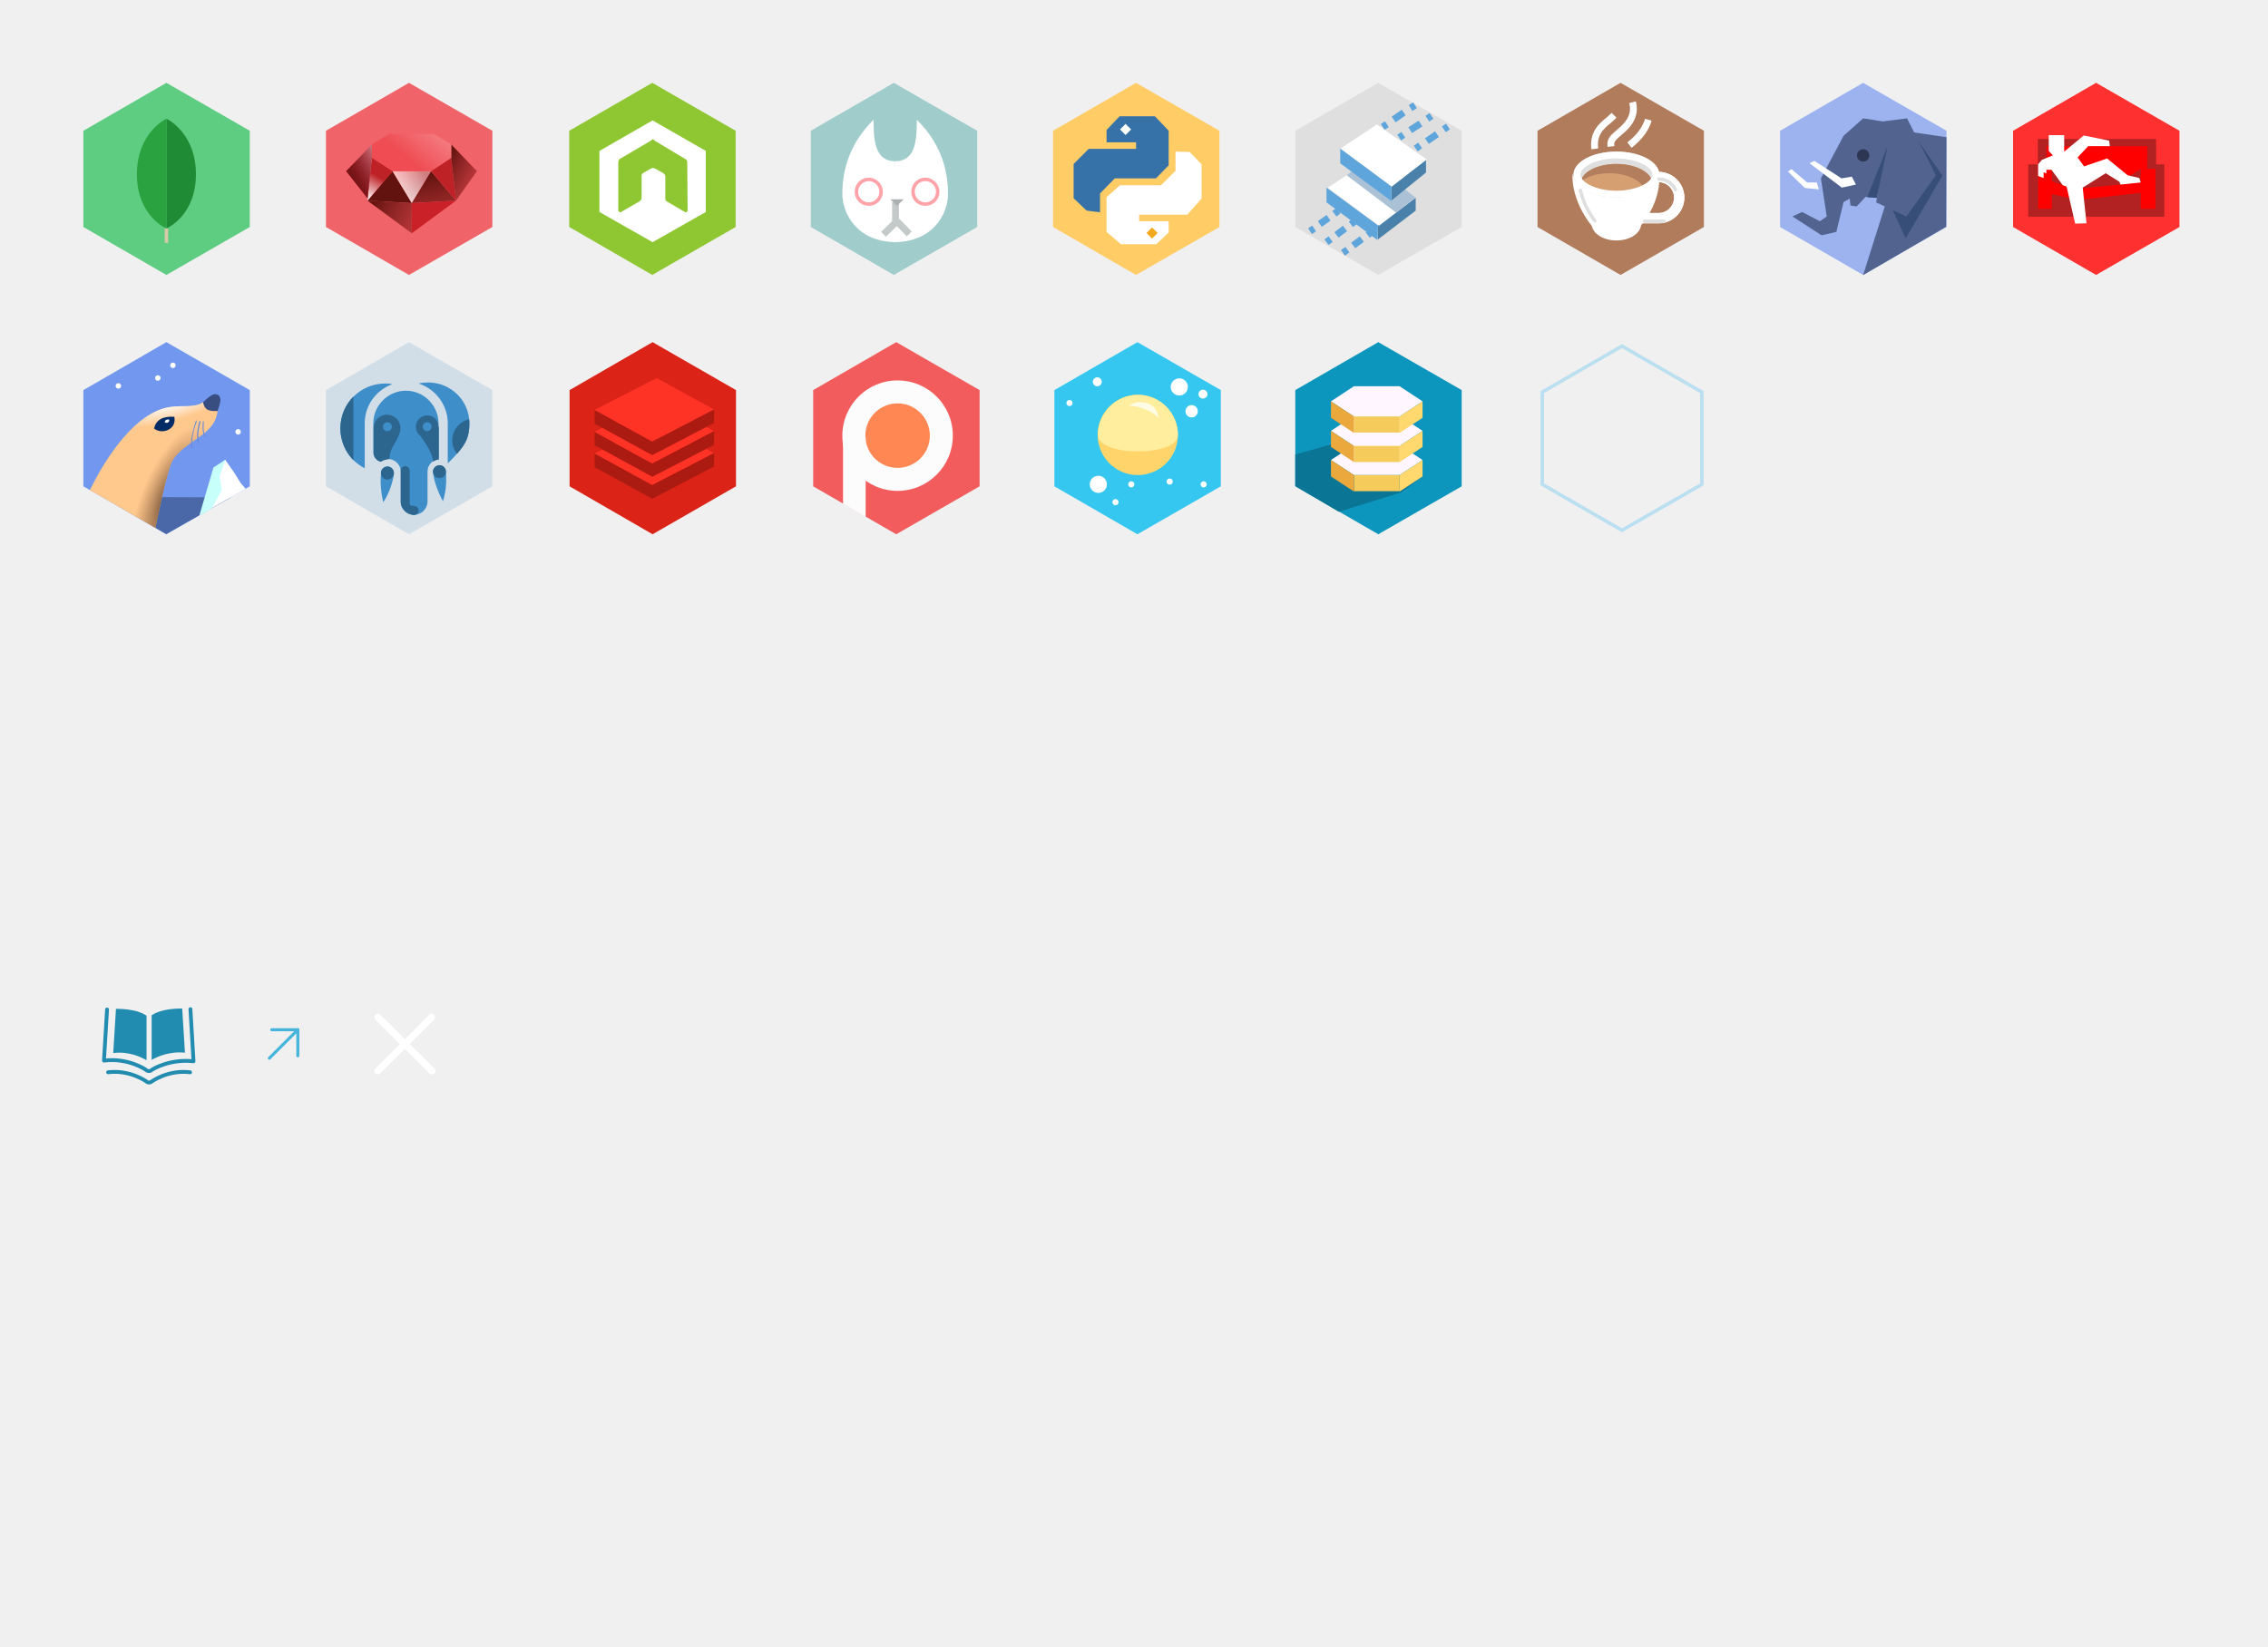
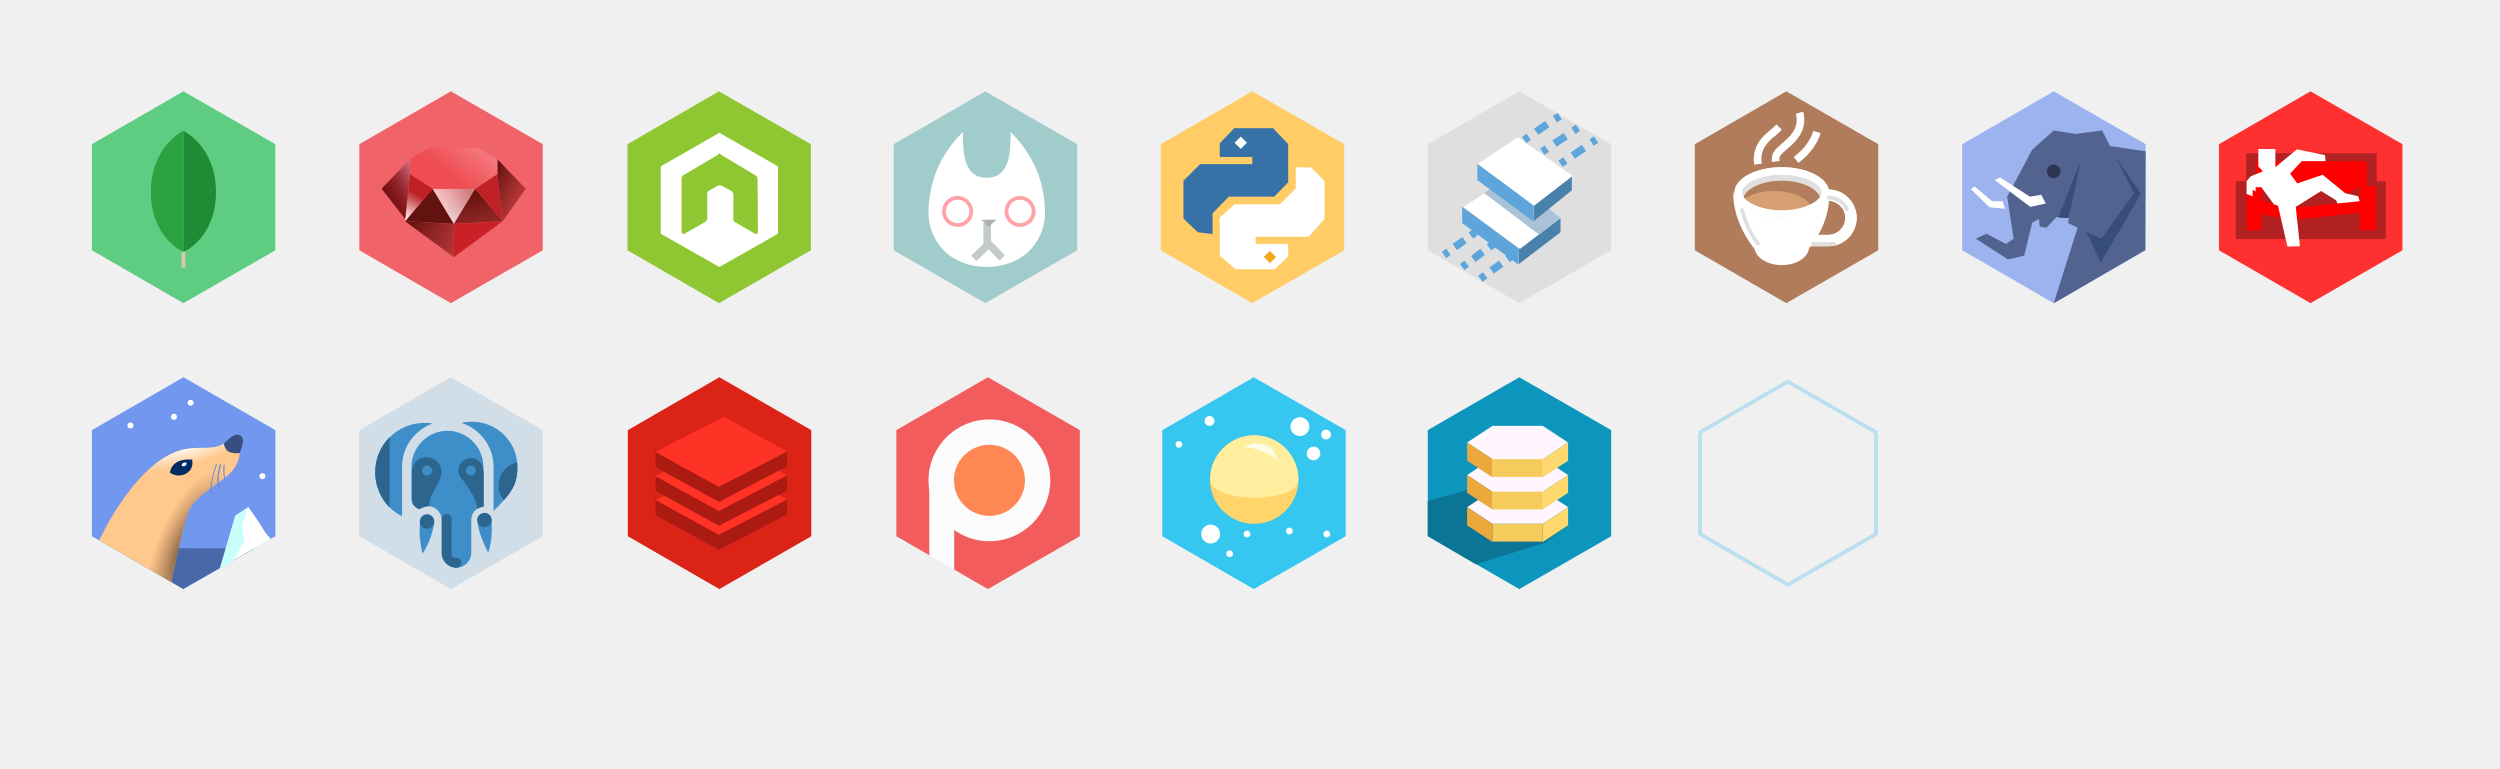
- <svg xmlns="http://www.w3.org/2000/svg" xmlns:xlink="http://www.w3.org/1999/xlink" version="1.1" id="svgs" x="0px" y="0px" viewBox="0 0 661 480" style="enable-background:new 0 0 661 480;" xml:space="preserve">
+ <svg xmlns="http://www.w3.org/2000/svg" xmlns:xlink="http://www.w3.org/1999/xlink" version="1.1" id="svgs" x="0px" y="0px" viewBox="0 0 661 203.1" style="enable-background:new 0 0 661 203.1;" xml:space="preserve">
  <style type="text/css">
	.st0{fill:#F06368;stroke:#F06368;stroke-width:2;stroke-miterlimit:10;}
	.st1{fill:#CA2128;}
	.st2{fill:url(#SVGID_1_);}
	.st3{fill:#BE2227;}
	.st4{fill:url(#SVGID_2_);}
	.st5{fill:#621310;}
	.st6{fill:url(#SVGID_3_);}
	.st7{fill:#D32034;}
	.st8{fill:url(#SVGID_4_);}
	.st9{fill:url(#SVGID_5_);}
	.st10{fill:url(#SVGID_6_);}
	.st11{fill:url(#SVGID_7_);}
	.st12{fill:#EF4C53;}
	.st13{opacity:0.61;fill:url(#SVGID_8_);enable-background:new    ;}
	.st14{fill:url(#SVGID_9_);}
	.st15{fill:url(#SVGID_10_);}
	.st16{fill:#8FC733;stroke:#8FC733;stroke-width:2;stroke-miterlimit:10;}
	.st17{fill:#FFFFFF;}
	.st18{fill:#8FC733;}
	.st19{fill:#A1CCCC;stroke:#A1CCCC;stroke-width:2;stroke-miterlimit:10;}
	.st20{fill:#FFA3A9;}
	.st21{fill:none;stroke:#C4C9C9;stroke-width:2;stroke-miterlimit:10;}
	.st22{fill:#ABB0B0;}
	.st23{fill:#FFCC66;stroke:#FFCC66;stroke-width:2;stroke-miterlimit:10;}
	.st24{fill:#3672A7;}
	.st25{fill:#F1AA1D;}
	.st26{fill:#DFDFDF;stroke:#DFDFDF;stroke-width:2;stroke-miterlimit:10;}
	.st27{fill:#4A81AB;}
	.st28{fill:#5EA5DB;}
	.st29{fill:#AAC1D6;}
	.st30{fill:none;stroke:#5EA5DB;stroke-width:2;stroke-miterlimit:10;}
	.st31{fill:none;stroke:#5EA5DB;stroke-width:2;stroke-miterlimit:10;stroke-dasharray:3.581,2.387;}
	.st32{fill:none;stroke:#5EA5DB;stroke-width:2;stroke-miterlimit:10;stroke-dasharray:3.119,2.079;}
	.st33{fill:none;stroke:#5EA5DB;stroke-width:2;stroke-miterlimit:10;stroke-dasharray:3.119,2.08;}
	.st34{fill:none;stroke:#5EA5DB;stroke-width:2;stroke-miterlimit:10;stroke-dasharray:3.12,2.08;}
	.st35{fill:#B07C5C;stroke:#B07C5C;stroke-width:2;stroke-miterlimit:10;}
	.st36{fill:#DFDFDF;}
	.st37{clip-path:url(#SVGID_12_);fill:#D69F72;}
	.st38{clip-path:url(#SVGID_14_);fill:#B37E5D;}
	.st39{fill:none;stroke:#FFFFFF;stroke-width:3;stroke-miterlimit:10;}
	.st40{fill:none;stroke:#DFDFDF;stroke-linecap:round;stroke-miterlimit:10;}
	.st41{fill:none;stroke:#FFFFFF;stroke-width:2;stroke-miterlimit:10;}
	.st42{fill:#9CB3F0;stroke:#9CB3F0;stroke-width:2;stroke-miterlimit:10;}
	.st43{fill:#52638F;}
	.st44{fill:#374E78;}
	.st45{fill:#2D3652;}
	.st46{fill:#FF3030;stroke:#FF3030;stroke-width:2;stroke-miterlimit:10;}
	.st47{fill:#B32222;}
	.st48{fill:#FF0000;}
	.st49{fill:#5ECC81;stroke:#5ECC81;stroke-width:2;stroke-miterlimit:10;}
	.st50{fill:#1F8B35;}
	.st51{fill:#2BA240;}
	.st52{fill:none;stroke:#D6CBA6;stroke-miterlimit:10;}
	.st53{fill:#7197EE;stroke:#7197EE;stroke-width:2;stroke-miterlimit:10;}
	.st54{fill:#4A67A8;}
	.st55{fill:#FFC88D;}
	.st56{fill:url(#path3352_1_);}
	.st57{fill:url(#path4028_1_);}
	.st58{fill:#002B64;}
	.st59{fill:#678AD9;}
	.st60{fill:#394E80;}
	.st61{fill:#C7FFFA;}
	.st62{fill:#D1DEE8;stroke:#D1DEE8;stroke-width:2;stroke-miterlimit:10;}
	.st63{fill:#3D8EC9;}
	.st64{fill:#2C668F;}
	.st65{fill:#DB2317;stroke:#DB2317;stroke-width:2;stroke-miterlimit:10;}
	.st66{fill:#AB1B12;}
	.st67{fill:#FF3226;}
	.st68{fill:#F25C5C;stroke:#F25C5C;stroke-width:2;stroke-miterlimit:10;}
	.st69{fill:#FCFCFC;}
	.st70{fill:#FF8754;}
	.st71{fill:#35C7F0;stroke:#35C7F0;stroke-width:2;stroke-miterlimit:10;}
	.st72{fill:#FFD56B;}
	.st73{fill:#FFEE9E;}
	.st74{fill:#FFFCE6;}
	.st75{fill:#0D96BD;stroke:#0D96BD;stroke-width:2;stroke-miterlimit:10;}
	.st76{fill:#0A7594;}
	.st77{fill:#FFF6FF;}
	.st78{fill:#FFD86E;}
	.st79{fill:#F5CC5B;}
	.st80{fill:#EBA83D;}
	.st81{fill:none;stroke:#B9DFF0;stroke-miterlimit:10;}
	.st82{fill:none;stroke:#218BB0;stroke-width:1.113;stroke-linecap:round;stroke-linejoin:round;}
	.st83{fill:#218BB0;}
	.st84{fill:none;stroke:#46B4DB;stroke-width:0.88;stroke-linecap:round;stroke-linejoin:round;}
+ 	.st85{fill:#46B4DB;}
+ 	.st86{fill:#005A7A;}
</style>
  <g id="hex-ruby">
    <polygon id="_x3E_bg" class="st0" points="142.5,65.6 119.2,79 96,65.6 96,38.7 119.2,25.3 142.5,38.7  " />
    <path class="st1" d="M120,58.5" />
-     <linearGradient id="SVGID_1_" gradientUnits="userSpaceOnUse" x1="133.748" y1="1225.705" x2="124.896" y2="1268.697" gradientTransform="matrix(1 0 0 -1 0 1320)">
+     <linearGradient id="SVGID_1_" gradientUnits="userSpaceOnUse" x1="133.748" y1="-1025.705" x2="124.896" y2="-1068.697" gradientTransform="matrix(1 0 0 1 0 1120)">
      <stop offset="0" style="stop-color:#EF4C53" />
      <stop offset="0.165" style="stop-color:#EB4A51" />
      <stop offset="0.336" style="stop-color:#DE454B" />
      <stop offset="0.51" style="stop-color:#CA3D41" />
      <stop offset="0.687" style="stop-color:#AC3133" />
      <stop offset="0.863" style="stop-color:#872221" />
      <stop offset="1" style="stop-color:#651410" />
    </linearGradient>
    <polygon class="st2" points="132.9,58.5 125.6,49.9 120,59.2  " />
    <polygon class="st3" points="125.6,49.9 131.5,46 132.9,58.5  " />
-     <linearGradient id="SVGID_2_" gradientUnits="userSpaceOnUse" x1="150.923" y1="1259.66" x2="129.114" y2="1271.355" gradientTransform="matrix(1 0 0 -1 0 1320)">
+     <linearGradient id="SVGID_2_" gradientUnits="userSpaceOnUse" x1="150.923" y1="-1059.66" x2="129.114" y2="-1071.355" gradientTransform="matrix(1 0 0 1 0 1120)">
      <stop offset="0" style="stop-color:#EF4C53" />
      <stop offset="0.165" style="stop-color:#EB4A51" />
      <stop offset="0.336" style="stop-color:#DE454B" />
      <stop offset="0.51" style="stop-color:#CA3D41" />
      <stop offset="0.687" style="stop-color:#AC3133" />
      <stop offset="0.863" style="stop-color:#872221" />
      <stop offset="1" style="stop-color:#651410" />
    </linearGradient>
    <polygon class="st4" points="132.9,58.5 139,49.9 131.5,42.1 131.5,46  " />
    <polygon class="st5" points="107.1,58.5 114.4,49.9 120,59.2  " />
    <polygon class="st3" points="114.4,49.9 108.4,46 107.1,58.5  " />
    <polygon class="st3" points="114.4,49.9 108.4,46 107.1,58.5  " />
-     <linearGradient id="SVGID_3_" gradientUnits="userSpaceOnUse" x1="105.871" y1="1262.661" x2="109.561" y2="1268.927" gradientTransform="matrix(1 0 0 -1 0 1320)">
+     <linearGradient id="SVGID_3_" gradientUnits="userSpaceOnUse" x1="105.871" y1="-1062.661" x2="109.561" y2="-1068.927" gradientTransform="matrix(1 0 0 1 0 1120)">
      <stop offset="0" style="stop-color:#FFFFFF" />
      <stop offset="1" style="stop-color:#FFFFFF;stop-opacity:0" />
    </linearGradient>
    <polygon class="st6" points="114.4,49.9 108.4,46 107.1,58.5  " />
    <polygon class="st7" points="107.1,57.8 100.9,49.9 108.4,42.1 108.4,46  " />
-     <linearGradient id="SVGID_4_" gradientUnits="userSpaceOnUse" x1="115.151" y1="1274.367" x2="104.336" y2="1268.058" gradientTransform="matrix(1 0 0 -1 0 1320)">
+     <linearGradient id="SVGID_4_" gradientUnits="userSpaceOnUse" x1="115.151" y1="-1074.367" x2="104.336" y2="-1068.058" gradientTransform="matrix(1 0 0 1 0 1120)">
      <stop offset="0" style="stop-color:#FFFFFF" />
      <stop offset="1" style="stop-color:#FFFFFF;stop-opacity:0" />
    </linearGradient>
    <polygon class="st8" points="107.1,57.8 100.9,49.9 108.4,42.1 108.4,46  " />
-     <linearGradient id="SVGID_5_" gradientUnits="userSpaceOnUse" x1="100.879" y1="1266.152" x2="118.305" y2="1276.038" gradientTransform="matrix(1 0 0 -1 0 1320)">
+     <linearGradient id="SVGID_5_" gradientUnits="userSpaceOnUse" x1="100.879" y1="-1066.152" x2="118.305" y2="-1076.038" gradientTransform="matrix(1 0 0 1 0 1120)">
      <stop offset="0" style="stop-color:#621310" />
      <stop offset="0.172" style="stop-color:#661312;stop-opacity:0.828" />
      <stop offset="0.351" style="stop-color:#731418;stop-opacity:0.649" />
      <stop offset="0.533" style="stop-color:#871621;stop-opacity:0.467" />
      <stop offset="0.717" style="stop-color:#A5182E;stop-opacity:0.283" />
      <stop offset="0.901" style="stop-color:#CA1A3F;stop-opacity:9.930000e-02" />
      <stop offset="1" style="stop-color:#E11C4A;stop-opacity:0" />
    </linearGradient>
    <polygon class="st9" points="107.1,57.8 100.9,49.9 108.4,42.1 108.4,46  " />
-     <linearGradient id="SVGID_6_" gradientUnits="userSpaceOnUse" x1="115.44" y1="1270.303" x2="121.862" y2="1266.069" gradientTransform="matrix(1 0 0 -1 0 1320)">
+     <linearGradient id="SVGID_6_" gradientUnits="userSpaceOnUse" x1="115.44" y1="-1070.303" x2="121.862" y2="-1066.069" gradientTransform="matrix(1 0 0 1 0 1120)">
      <stop offset="0" style="stop-color:#EE3A3F" />
      <stop offset="1" style="stop-color:#AC2125" />
    </linearGradient>
    <polygon class="st10" points="120,49.9 114.4,49.9 114.4,49.9 120,59.2 125.6,49.9 125.6,49.9  " />
-     <linearGradient id="SVGID_7_" gradientUnits="userSpaceOnUse" x1="112.976" y1="1261.15" x2="122.318" y2="1270.66" gradientTransform="matrix(1 0 0 -1 0 1320)">
+     <linearGradient id="SVGID_7_" gradientUnits="userSpaceOnUse" x1="112.976" y1="-1061.15" x2="122.318" y2="-1070.66" gradientTransform="matrix(1 0 0 1 0 1120)">
      <stop offset="0" style="stop-color:#FFFFFF" />
      <stop offset="1" style="stop-color:#FFFFFF;stop-opacity:0.42" />
    </linearGradient>
    <polygon class="st11" points="120,49.9 114.4,49.9 114.4,49.9 120,59.2 125.6,49.9 125.6,49.9  " />
    <polygon class="st12" points="126.4,39 120,39 113.5,39 108.4,42.1 108.4,46 114.4,49.9 120,49.9 125.6,49.9 131.5,46 131.5,42.1     " />
-     <linearGradient id="SVGID_8_" gradientUnits="userSpaceOnUse" x1="135.506" y1="1294.588" x2="118.359" y2="1274.044" gradientTransform="matrix(1 0 0 -1 0 1320)">
+     <linearGradient id="SVGID_8_" gradientUnits="userSpaceOnUse" x1="135.506" y1="-1094.588" x2="118.359" y2="-1074.044" gradientTransform="matrix(1 0 0 1 0 1120)">
      <stop offset="0" style="stop-color:#FFFFFF" />
      <stop offset="1" style="stop-color:#FFFFFF;stop-opacity:0" />
    </linearGradient>
    <polygon class="st13" points="126.4,39 120,39 113.5,39 108.4,42.1 108.4,46 114.4,49.9 120,49.9 125.6,49.9 131.5,46 131.5,42.1     " />
    <polygon class="st1" points="120,59.2 120,68 132.9,58.5  " />
-     <linearGradient id="SVGID_9_" gradientUnits="userSpaceOnUse" x1="142.802" y1="1244.173" x2="109.157" y2="1262.214" gradientTransform="matrix(1 0 0 -1 0 1320)">
+     <linearGradient id="SVGID_9_" gradientUnits="userSpaceOnUse" x1="142.802" y1="-1044.173" x2="109.157" y2="-1062.214" gradientTransform="matrix(1 0 0 1 0 1120)">
      <stop offset="0" style="stop-color:#EF4C53" />
      <stop offset="0.165" style="stop-color:#EB4A51" />
      <stop offset="0.336" style="stop-color:#DE454B" />
      <stop offset="0.51" style="stop-color:#CA3D41" />
      <stop offset="0.687" style="stop-color:#AC3133" />
      <stop offset="0.863" style="stop-color:#872221" />
      <stop offset="1" style="stop-color:#651410" />
    </linearGradient>
    <polygon class="st14" points="120,59.2 120,59.2 107.1,58.5 120,68 120,68  " />
-     <linearGradient id="SVGID_10_" gradientUnits="userSpaceOnUse" x1="108.4" y1="1274" x2="108.4" y2="1274" gradientTransform="matrix(1 0 0 -1 0 1320)">
+     <linearGradient id="SVGID_10_" gradientUnits="userSpaceOnUse" x1="108.4" y1="-1074" x2="108.4" y2="-1074" gradientTransform="matrix(1 0 0 1 0 1120)">
      <stop offset="0" style="stop-color:#EF4C53" />
      <stop offset="0.165" style="stop-color:#EB4A51" />
      <stop offset="0.336" style="stop-color:#DE454B" />
      <stop offset="0.51" style="stop-color:#CA3D41" />
      <stop offset="0.687" style="stop-color:#AC3133" />
      <stop offset="0.863" style="stop-color:#872221" />
      <stop offset="1" style="stop-color:#651410" />
    </linearGradient>
    <path class="st15" d="M108.4,46" />
  </g>
  <g id="hex-node">
    <polygon id="_x3E_bg_2_" class="st16" points="213.4,65.6 190.1,79 166.9,65.6 166.9,38.7 190.1,25.3 213.4,38.7  " />
    <polygon class="st17" points="190.2,35.1 205.7,44 205.7,61.8 190.2,70.6 174.7,61.8 174.7,44  " />
-     <path class="st18" d="M200.3,47.3c0-0.4-0.2-0.8-0.5-0.9l-9-5.4c-0.2-0.1-0.3-0.4-0.5-0.4c0,0-0.1,0-0.1,0c-0.2,0-0.3,0.3-0.5,0.4   l-9,5.3c-0.3,0.2-0.5,0.6-0.5,1l0,14c0,0.2,0.1,0.4,0.3,0.5c0.2,0.1,0.4,0.1,0.5,0l5.4-3.1c0.3-0.2,0.6-0.6,0.6-0.9v-6.5   c0-0.4,0.2-0.8,0.5-0.9l2.3-1.3c0.2-0.1,0.3-0.1,0.5-0.1c0.2,0,0.4,0,0.5,0.1l2.4,1.3c0.3,0.2,0.7,0.6,0.7,0.9v6.5   c0,0.4,0,0.7,0.4,0.9l5.3,3.1c0.2,0.1,0.3,0.1,0.5,0c0.2-0.1,0.3-0.3,0.3-0.5L200.3,47.3z" />
+     <path class="st18" d="M200.3,47.3c0-0.4-0.2-0.8-0.5-0.9l-9-5.4c-0.2-0.1-0.3-0.4-0.5-0.4h-0.1c-0.2,0-0.3,0.3-0.5,0.4l-9,5.3   c-0.3,0.2-0.5,0.6-0.5,1v14c0,0.2,0.1,0.4,0.3,0.5s0.4,0.1,0.5,0l5.4-3.1c0.3-0.2,0.6-0.6,0.6-0.9v-6.5c0-0.4,0.2-0.8,0.5-0.9   l2.3-1.3c0.2-0.1,0.3-0.1,0.5-0.1s0.4,0,0.5,0.1l2.4,1.3c0.3,0.2,0.7,0.6,0.7,0.9v6.5c0,0.4,0,0.7,0.4,0.9l5.3,3.1   c0.2,0.1,0.3,0.1,0.5,0s0.3-0.3,0.3-0.5L200.3,47.3z" />
  </g>
  <g id="hex-memcached">
    <polygon id="_x3E_bg_3_" class="st19" points="283.8,65.6 260.5,79 237.3,65.6 237.3,38.7 260.5,25.3 283.8,38.7  " />
    <path class="st17" d="M260.4,70.6c11.8,0,15.9-8.5,15.9-14.1c0-5.7-1.4-14-9.1-21.6c0,5.3-0.1,12.1-6.3,12.1" />
    <path class="st17" d="M261.4,70.6c-11.8,0-15.9-8.5-15.9-14.1c0-5.7,1.4-14,9.1-21.6c0,5.3,0.1,12.1,6.3,12.1" />
    <g>
      <circle class="st17" cx="269.7" cy="56" r="3.5" />
    </g>
    <g>
-       <path class="st20" d="M269.7,52.8c1.7,0,3.1,1.4,3.1,3.1c0,1.7-1.4,3.1-3.1,3.1c-1.7,0-3.1-1.4-3.1-3.1    C266.6,54.2,267.9,52.8,269.7,52.8 M269.7,51.8c-2.3,0-4.1,1.8-4.1,4.1c0,2.3,1.8,4.1,4.1,4.1c2.3,0,4.1-1.8,4.1-4.1    C273.8,53.7,271.9,51.8,269.7,51.8L269.7,51.8z" />
+       <path class="st20" d="M269.7,52.8c1.7,0,3.1,1.4,3.1,3.1c0,1.7-1.4,3.1-3.1,3.1s-3.1-1.4-3.1-3.1S267.9,52.8,269.7,52.8     M269.7,51.8c-2.3,0-4.1,1.8-4.1,4.1s1.8,4.1,4.1,4.1c2.3,0,4.1-1.8,4.1-4.1C273.8,53.7,271.9,51.8,269.7,51.8L269.7,51.8z" />
    </g>
    <g>
      <polyline class="st21" points="261,58.9 261,64.9 257.5,68.3   " />
      <line class="st21" x1="265" y1="68.2" x2="261.4" y2="64.5" />
    </g>
    <g>
      <circle class="st17" cx="253.2" cy="56" r="3.5" />
    </g>
    <polygon class="st22" points="263.4,58.1 261.4,60 259.5,58.1  " />
    <g>
-       <path class="st20" d="M253.2,52.8c1.7,0,3.1,1.4,3.1,3.1c0,1.7-1.4,3.1-3.1,3.1c-1.7,0-3.1-1.4-3.1-3.1    C250.1,54.2,251.5,52.8,253.2,52.8 M253.2,51.8c-2.3,0-4.1,1.8-4.1,4.1c0,2.3,1.8,4.1,4.1,4.1c2.3,0,4.1-1.8,4.1-4.1    C257.3,53.7,255.5,51.8,253.2,51.8L253.2,51.8z" />
+       <path class="st20" d="M253.2,52.8c1.7,0,3.1,1.4,3.1,3.1c0,1.7-1.4,3.1-3.1,3.1c-1.7,0-3.1-1.4-3.1-3.1    C250.1,54.2,251.5,52.8,253.2,52.8 M253.2,51.8c-2.3,0-4.1,1.8-4.1,4.1s1.8,4.1,4.1,4.1s4.1-1.8,4.1-4.1    C257.3,53.7,255.5,51.8,253.2,51.8L253.2,51.8z" />
    </g>
  </g>
  <g id="hex-python">
    <polygon id="_x3E_bg_4_" class="st23" points="354.4,65.6 331.1,79 307.9,65.6 307.9,38.7 331.1,25.3 354.4,38.7  " />
    <polygon class="st24" points="331.1,41.5 322.5,41.5 322.5,37.9 326.3,33.9 336.6,33.9 340.6,38.1 340.6,48.2 336.9,52 324.9,52    320.6,56.4 320.6,61.9 316.7,61.4 312.9,57.8 312.9,47.8 317.3,43.4 331.1,43.4  " />
-     <rect x="326.9" y="36.6" transform="matrix(0.7073 -0.7069 0.7069 0.7073 69.3292 242.9362)" class="st17" width="2.3" height="2.3" />
+     <rect x="326.9" y="36.6" transform="matrix(0.7073 -0.7069 0.7069 0.7073 69.339 242.9426)" class="st17" width="2.3" height="2.3" />
    <polygon class="st17" points="332,64.5 340.6,64.5 340.6,67.8 337,71.2 326.7,71.2 322.5,67.6 322.5,57.5 326.4,54 338.4,54    342.6,49.8 342.6,44.2 346.7,44.3 350.2,47.9 350.2,57.9 346,62.6 332,62.6  " />
-     <rect x="334.6" y="66.8" transform="matrix(0.7075 -0.7067 0.7067 0.7075 50.2039 257.1279)" class="st25" width="2.3" height="2.3" />
+     <rect x="334.6" y="66.8" transform="matrix(0.7075 -0.7067 0.7067 0.7075 50.2045 257.1575)" class="st25" width="2.3" height="2.3" />
  </g>
  <g id="hex-storage">
    <polygon id="_x3E_bg_5_" class="st26" points="425,65.6 401.7,79 378.5,65.6 378.5,38.7 401.7,25.3 425,38.7  " />
    <polygon class="st27" points="412.6,61.4 412.6,57.6 401.6,65.7 401.6,69.8  " />
    <polyline class="st28" points="401.6,65.7 386.6,54.7 386.6,59 401.5,70  " />
    <polygon class="st17" points="398.1,47.4 387,54.7 401.9,65.8 412.6,57.6  " />
    <polygon class="st29" points="392.5,51.1 406.9,62 412.6,57.6 398.1,46.5  " />
    <polygon class="st27" points="415.6,50.3 415.6,46.5 405.6,54.3 405.6,58.4  " />
    <polyline class="st28" points="405.5,54.3 390.6,43.3 390.6,47.6 405.5,58.6  " />
    <polygon class="st17" points="401.3,36.3 390.7,43.3 405.6,54.4 415.8,46.5  " />
    <g>
      <g>
        <line class="st30" x1="412.4" y1="30.7" x2="411.1" y2="31.5" />
        <line class="st31" x1="409.1" y1="32.8" x2="405.2" y2="35.5" />
        <line class="st30" x1="404.2" y1="36.2" x2="403" y2="37" />
      </g>
    </g>
    <g>
      <g>
        <line class="st30" x1="417.2" y1="33.8" x2="416" y2="34.6" />
        <line class="st31" x1="414" y1="36" x2="410" y2="38.6" />
        <line class="st30" x1="409" y1="39.3" x2="407.8" y2="40.1" />
      </g>
    </g>
    <g>
      <g>
        <line class="st30" x1="422" y1="36.9" x2="420.8" y2="37.7" />
        <line class="st31" x1="418.8" y1="39.1" x2="414.9" y2="41.8" />
        <line class="st30" x1="413.9" y1="42.4" x2="412.6" y2="43.3" />
      </g>
    </g>
    <g>
      <g>
        <line class="st30" x1="390.1" y1="61.4" x2="388.9" y2="62.3" />
        <line class="st32" x1="387.2" y1="63.5" x2="383.8" y2="65.9" />
        <line class="st30" x1="383" y1="66.6" x2="381.8" y2="67.4" />
      </g>
    </g>
    <g>
      <g>
        <line class="st30" x1="394.9" y1="64.5" x2="393.7" y2="65.4" />
        <line class="st33" x1="392" y1="66.6" x2="388.7" y2="69.1" />
        <line class="st30" x1="387.8" y1="69.7" x2="386.6" y2="70.6" />
      </g>
    </g>
    <g>
      <g>
        <line class="st30" x1="399.8" y1="67.6" x2="398.6" y2="68.5" />
        <line class="st34" x1="396.9" y1="69.7" x2="393.5" y2="72.2" />
        <line class="st30" x1="392.7" y1="72.8" x2="391.4" y2="73.7" />
      </g>
    </g>
  </g>
  <g id="hex-java">
    <polygon id="_x3E_bg_6_" class="st35" points="495.6,65.6 472.3,79 449.1,65.6 449.1,38.7 472.3,25.3 495.6,38.7  " />
    <ellipse class="st17" cx="471.1" cy="65.3" rx="7.2" ry="4.8" />
    <ellipse class="st36" cx="471.1" cy="50.9" rx="12.5" ry="6.7" />
    <g>
      <g>
        <g>
-           <defs>
-             <ellipse id="SVGID_11_" cx="471.1" cy="53.4" rx="10.4" ry="5.6" />
-           </defs>
-           <clipPath id="SVGID_12_">
-             <use xlink:href="#SVGID_11_" style="overflow:visible;" />
-           </clipPath>
-           <ellipse class="st37" cx="471.1" cy="53.4" rx="10.4" ry="5.6" />
+           <g>
+             <defs>
+               <ellipse id="SVGID_11_" cx="471.1" cy="53.4" rx="10.4" ry="5.6" />
+             </defs>
+             <clipPath id="SVGID_12_">
+               <use xlink:href="#SVGID_11_" style="overflow:visible;" />
+             </clipPath>
+             <ellipse class="st37" cx="471.1" cy="53.4" rx="10.4" ry="5.6" />
+           </g>
        </g>
      </g>
      <g>
        <g>
-           <defs>
-             <ellipse id="SVGID_13_" cx="471.1" cy="53.4" rx="10.4" ry="5.6" />
-           </defs>
-           <clipPath id="SVGID_14_">
-             <use xlink:href="#SVGID_13_" style="overflow:visible;" />
-           </clipPath>
-           <path class="st38" d="M487.1,45.9h-26v6.7c1.9-1.3,4.7-2.1,8-2.1c4.5,0,8.2,1.6,9.7,3.8C478.8,54.2,486.5,53.5,487.1,45.9z" />
+           <g>
+             <defs>
+               <ellipse id="SVGID_13_" cx="471.1" cy="53.4" rx="10.4" ry="5.6" />
+             </defs>
+             <clipPath id="SVGID_14_">
+               <use xlink:href="#SVGID_13_" style="overflow:visible;" />
+             </clipPath>
+             <path class="st38" d="M487.1,45.9h-26v6.7c1.9-1.3,4.7-2.1,8-2.1c4.5,0,8.2,1.6,9.7,3.8C478.8,54.2,486.5,53.5,487.1,45.9z" />
+           </g>
        </g>
      </g>
    </g>
-     <path class="st17" d="M478.1,65.9c-0.9,1.9-3.6,2.4-6.9,2.4s-6.1-0.9-6.9-2.2l-0.2,0c-6.4-8-5.8-15-5.8-15l0.2-0.5   c0,3.7,5.5,6.9,12.4,6.9c6.9,0,12.6-3,12.6-6.7l0,0.1C483.6,51,484.5,58.3,478.1,65.9L478.1,65.9L478.1,65.9z" />
-     <g>
-       <path class="st17" d="M471.1,46.2c6,0,10.5,2.5,10.5,4.7c0,2.2-4.5,4.7-10.5,4.7c-6,0-10.5-2.5-10.5-4.7    C460.6,48.7,465.1,46.2,471.1,46.2 M471.1,44.2c-6.9,0-12.5,3-12.5,6.7s5.6,6.7,12.5,6.7c6.9,0,12.5-3,12.5-6.7    S478,44.2,471.1,44.2L471.1,44.2z" />
-     </g>
-     <path class="st39" d="M483.4,51.6c3.3,0,6,2.7,6,6c0,3.3-2.7,6-6,6s-5.1,0-5.1,0" />
-     <path class="st39" d="M483.4,51.6c3.3,0,6,2.7,6,6c0,3.3-2.7,6-6,6s-5.1,0-5.1,0" />
+     <path class="st17" d="M478.1,65.9c-0.9,1.9-3.6,2.4-6.9,2.4s-6.1-0.9-6.9-2.2h-0.2c-6.4-8-5.8-15-5.8-15l0.2-0.5   c0,3.7,5.5,6.9,12.4,6.9s12.6-3,12.6-6.7v0.1C483.6,51,484.5,58.3,478.1,65.9L478.1,65.9L478.1,65.9z" />
+     <g>
+       <path class="st17" d="M471.1,46.2c6,0,10.5,2.5,10.5,4.7s-4.5,4.7-10.5,4.7s-10.5-2.5-10.5-4.7S465.1,46.2,471.1,46.2 M471.1,44.2    c-6.9,0-12.5,3-12.5,6.7s5.6,6.7,12.5,6.7s12.5-3,12.5-6.7S478,44.2,471.1,44.2L471.1,44.2z" />
+     </g>
+     <path class="st39" d="M483.4,51.6c3.3,0,6,2.7,6,6s-2.7,6-6,6s-5.1,0-5.1,0" />
+     <path class="st39" d="M483.4,51.6c3.3,0,6,2.7,6,6s-2.7,6-6,6s-5.1,0-5.1,0" />
    <path class="st40" d="M483.5,52.2c2.1,0,4,1.3,4.8,3.1" />
    <line class="st40" x1="479.3" y1="64.5" x2="485" y2="64.5" />
    <path class="st40" d="M464.8,64.4c-2.7-3.6-3.7-6.9-4.2-8.9" />
    <path class="st41" d="M480.4,34.9c-1.1,3.8-4.1,6.3-5.5,7.4" />
    <path class="st41" d="M464.8,43.4c-0.6-4.5,2-6.7,4.1-8.4c0.6-0.5,1.1-1,1.5-1.4" />
    <path class="st41" d="M475.8,29.8c1.2,4.5-2.1,7.3-3.9,8.8c-2.1,1.8-2.6,2.4-2.4,4.1" />
  </g>
  <g id="hex-php">
    <polygon id="_x3E_bg_7_" class="st42" points="566.3,65.6 543,79 519.8,65.6 519.8,38.7 543,25.3 566.3,38.7  " />
    <polyline class="st43" points="550.1,57.7 543,80.2 567.2,66.1 567.3,40 556.4,38.4  " />
    <polygon class="st44" points="559.3,41.4 566.1,51.2 555.4,69.5 551.5,61  " />
    <polygon class="st43" points="537.3,39.6 543,34.5 548.7,35.4 555.8,34.5 564.2,51.1 555.6,63.1 546.8,59 548.1,51.3 546.8,57.6    543.7,57.4 541.1,60.2 539.3,59.9 539.1,57.9 537.3,58.9 535.2,67.6 530.9,68.6 522.4,63.1 525.2,61.8 530.4,64.5 532.4,63.1    530.7,52  " />
    <polygon class="st17" points="539.7,51.5 540.9,53.8 536.8,54.7 527.4,47.6 528.8,46.9 536.7,52  " />
    <polygon class="st17" points="529.5,53.2 526.7,53.2 522.1,49.3 521.1,50 526,54.8 530.1,55.2  " />
    <circle class="st45" cx="543" cy="45.3" r="1.8" />
    <polygon class="st44" points="550.1,42.7 547,57.7 544.2,57.5  " />
  </g>
  <g id="hex-couch-db">
    <polygon id="_x3E_bg_8_" class="st46" points="634.2,65.6 610.9,79 587.7,65.6 587.7,38.7 610.9,25.3 634.2,38.7  " />
    <g>
      <polygon class="st47" points="591.1,63.2 630.8,63.2 630.8,47.9 628.4,47.9 628.4,40.5 593.9,40.5 593.9,47.9 591.1,47.9   " />
      <polygon class="st48" points="625.8,49.2 625.8,42.6 596.4,42.6 596.4,48.1 594,48.1 594,60.9 596.4,60.9 598,60.9 622.4,60.9     625.8,60.9 628.2,60.9 628.2,49.2   " />
      <polygon class="st47" points="598,56.6 598,62.4 623.9,62.4 623.9,56.2 605.7,58.3   " />
      <polygon class="st47" points="598,49 598,52.9 604.5,55.1 623.9,53.2 623.9,49.3 619.9,51.8 613.2,49 605.4,50.5   " />
      <polygon class="st17" points="595.1,46.6 598.3,45.3 597.1,44 597.1,39.4 601.6,39.4 601.6,44.2 607.3,39.5 614.7,41 614.9,42.6     612.6,42.6 611.4,42.6 608.6,42.6 605.5,45.9 607.4,48.5 614.1,46.2 620.1,51.1 623.5,51.9 623.9,53.2 618,53.8 617.7,53     617.4,52.8 613.7,50.5 607,54.7 608.1,65.1 604.8,65.2 602.3,54.4 601.2,54 597.9,49.5 596.4,49.5 596.4,50.6 595.6,50.2     595.6,51.9 594,51.3 594,47.9   " />
    </g>
  </g>
  <g id="hex-mongo-db">
    <polygon id="_x3E_bg_1_" class="st49" points="71.8,65.6 48.5,79 25.3,65.6 25.3,38.7 48.5,25.3 71.8,38.7  " />
    <path class="st50" d="M48.5,34.6v32c0,0,8.6-3.6,8.6-15.8S48.5,34.6,48.5,34.6z" />
    <path class="st51" d="M48.5,34.6v32c0,0-8.6-3.6-8.6-15.8S48.5,34.6,48.5,34.6z" />
    <line class="st52" x1="48.5" y1="66.6" x2="48.5" y2="70.8" />
  </g>
  <g id="hex-maria-db">
    <polygon id="_x3E_bg_9_" class="st53" points="71.8,141.2 48.5,154.6 25.3,141.2 25.3,114.3 48.5,100.9 71.8,114.3  " />
    <circle class="st17" cx="46" cy="110.2" r="0.8" />
    <circle class="st17" cx="50.4" cy="106.5" r="0.8" />
    <circle class="st17" cx="34.5" cy="112.5" r="0.8" />
    <circle class="st17" cx="69.4" cy="125.9" r="0.8" />
    <polygon class="st54" points="48.4,155.7 30,144.9 67.3,145  " />
    <path id="path3352_5_" class="st55" d="M45.3,153.9c0,0,3.4-17.2,5.1-19.8c1.8-2.8,4.6-4.5,7.1-6.3c2.9-2,5.5-4.1,5.9-8   c-3-0.3-3.7-1-4.2-2.5c-1.5,0.9-2.9,1-4.5,1.1c-1.4,0-2.9,0-4.7,0.2c-13.4,1.4-23.8,24.3-23.8,24.3L45.3,153.9z" />
-     <radialGradient id="path3352_1_" cx="595.85" cy="-1215.147" r="22.823" gradientTransform="matrix(0.3794 -0.9252 0.3629 0.1488 264.9707 877.639)" gradientUnits="userSpaceOnUse">
+     <radialGradient id="path3352_1_" cx="866.256" cy="2222.912" r="22.823" gradientTransform="matrix(0.3794 -0.9252 -0.3629 -0.1488 528.0969 1277.773)" gradientUnits="userSpaceOnUse">
      <stop offset="0" style="stop-color:#543824" />
      <stop offset="1" style="stop-color:#8B5E3C;stop-opacity:0" />
    </radialGradient>
    <path id="path3352_2_" class="st56" d="M45.3,153.9c0,0,3.4-17.2,5.1-19.8c1.8-2.8,4.6-4.5,7.1-6.3c2.9-2,5.5-4.1,5.9-8   c-3-0.3-3.7-1-4.2-2.5c-1.5,0.9-2.9,1-4.5,1.1c-1.4,0-2.9,0-4.7,0.2c-13.4,1.4-23.8,24.3-23.8,24.3L45.3,153.9z" />
-     <radialGradient id="path4028_1_" cx="411.64" cy="258.846" r="12.954" gradientTransform="matrix(0.108 0.3929 1.445 -0.397 -368.9203 58.7145)" gradientUnits="userSpaceOnUse">
+     <radialGradient id="path4028_1_" cx="153.966" cy="202.171" r="12.954" gradientTransform="matrix(0.108 0.3929 -1.445 0.397 325.0777 -23.0691)" gradientUnits="userSpaceOnUse">
      <stop offset="0" style="stop-color:#FFFFFF" />
      <stop offset="1" style="stop-color:#FFFFFF;stop-opacity:0" />
    </radialGradient>
    <path id="path4028_3_" class="st57" d="M59.2,117.3c-1.5,0.9-2.9,1-4.5,1.1c-1.4,0-2.9,0-4.7,0.2c-5.7,0.6-11,5.4-14.1,9l12.5,12.6   c0.7-2.8,1.3-5,2-6.1c1.8-2.8,4.6-4.5,7.1-6.3c2.9-2,5.4-4.1,5.9-8C60.4,119.6,59.7,118.9,59.2,117.3z" />
    <path id="path3880_6_" class="st58" d="M44.9,124.9c2.2,1.9,6.7,0.4,5.9-3.4C47.4,121.3,45.5,122.4,44.9,124.9z" />
    <path id="path3880_5_" class="st17" d="M48,123.1c0.5,0.4,1.5,0.1,1.3-0.8C48.5,122.2,48.1,122.5,48,123.1z" />
    <path id="path3882_3_" class="st59" d="M59.4,123.1c0,0.9-0.3,2.1,0.4,4c0.1,0.3,0,0.6-0.2,0.2c-0.7-1.8-0.6-2.8-0.5-4.1   C59.1,122.6,59.4,122.7,59.4,123.1z" />
    <path id="path3884_3_" class="st59" d="M58.4,123.1c-0.2,1.1-1,3.2-0.4,5.8c0.1,0.4-0.2,0.8-0.3,0.1c-0.6-2.5,0-4.3,0.3-5.9   C58.2,122.5,58.4,122.7,58.4,123.1z" />
    <path id="path3888_3_" class="st59" d="M57.3,123c-0.4,1.1-1.6,4.6-1.3,7.2c0,0.4-0.3,0.8-0.3,0.1c-0.2-2.5,0.8-5.8,1.3-7.3   C57.2,122.3,57.4,122.5,57.3,123z" />
    <path class="st60" d="M59.2,117.3c0,0,2.3-2.5,3.6-2.4c0.7,0.1,1.1,0.3,1.4,1.2c0.3,0.9-0.8,3.7-0.8,3.7s-2,0.2-3-0.4   S59.2,117.3,59.2,117.3z" />
    <polygon class="st17" points="71.6,142.5 61.8,148.1 60.4,149 61,141 65.6,134 68.2,137.7 70.2,140.9  " />
    <polygon class="st61" points="64,138.8 64.6,142.9 61.8,148.1 60.4,149 58.1,150.3 62.2,136.3 65.7,134  " />
  </g>
  <g id="hex-postgres-db">
    <polygon id="_x3E_bg_10_" class="st62" points="142.5,141.2 119.2,154.6 96,141.2 96,114.3 119.2,100.9 142.5,114.3  " />
-     <path class="st63" d="M116.8,137.3v8.9c0,2.2,1.8,3.9,3.9,3.9s3.9-1.8,3.9-3.9v-8.7c0-1.9,1.4-3.4,3.2-3.6v-10.5   c0-5.2-4.3-9.5-9.5-9.5c-5.2,0-9.5,4.3-9.5,9.5v8.5c0,1.4,1,2.5,2.3,2.6c0.6-0.4,1.3-0.7,2.1-0.7   C115.1,133.9,116.7,135.4,116.8,137.3L116.8,137.3L116.8,137.3z" />
+     <path class="st63" d="M116.8,137.3v8.9c0,2.2,1.8,3.9,3.9,3.9s3.9-1.8,3.9-3.9v-8.7c0-1.9,1.4-3.4,3.2-3.6v-10.5   c0-5.2-4.3-9.5-9.5-9.5s-9.5,4.3-9.5,9.5v8.5c0,1.4,1,2.5,2.3,2.6c0.6-0.4,1.3-0.7,2.1-0.7C115.1,133.9,116.7,135.4,116.8,137.3   L116.8,137.3L116.8,137.3z" />
    <circle class="st64" cx="124.5" cy="124.4" r="3.3" />
    <path class="st64" d="M121.5,125.8c0,0,4.7,5.6,4.7,8.8c0,0,0.7-0.6,1.7-0.6v-9.5" />
    <circle class="st64" cx="112.8" cy="124.8" r="3.9" />
    <path class="st64" d="M116.6,124.8c0,3.5-3.1,5.3-3.1,9c0,0-2.1,0.3-2.4,0.8c0,0-0.7,0.1-1.5-0.8s-0.7-1.9-0.7-1.9v-6.8" />
    <circle class="st63" cx="112.9" cy="124.4" r="1.3" />
    <circle class="st64" cx="118.1" cy="137.2" r="1.3" />
    <rect x="116.8" y="137.2" class="st64" width="2.6" height="9.3" />
    <circle class="st64" cx="120.7" cy="148.8" r="1.3" />
    <path class="st64" d="M119.4,146.5c0,0.9,0.3,1,1.3,1s0,2.6,0,2.6c-2.4,0-3.9-2.1-3.9-3.6" />
-     <path class="st63" d="M112.3,111.8c-7.3,0-13.1,5.9-13.1,13.1c0,5.1,2.9,9.5,7.1,11.6v-4.2c0-0.1,0-0.3,0-0.4v-8.5   c0-5.3,3.4-9.7,8-11.4c0,0,0,0,0,0C113.6,111.8,113,111.8,112.3,111.8z" />
-     <path class="st63" d="M113.2,136c-1-0.1-2,0.6-2.1,1.6c-0.6,4.1,0.6,8.8,0.6,8.8s2.4-3.3,3.1-8.2l0,0v0   C114.9,137.1,114.2,136.2,113.2,136z" />
+     <path class="st63" d="M112.3,111.8c-7.3,0-13.1,5.9-13.1,13.1c0,5.1,2.9,9.5,7.1,11.6v-4.2c0-0.1,0-0.3,0-0.4v-8.5   c0-5.3,3.4-9.7,8-11.4l0,0C113.6,111.8,113,111.8,112.3,111.8z" />
+     <path class="st63" d="M113.2,136c-1-0.1-2,0.6-2.1,1.6c-0.6,4.1,0.6,8.8,0.6,8.8s2.4-3.3,3.1-8.2l0,0l0,0   C114.9,137.1,114.2,136.2,113.2,136z" />
    <path class="st63" d="M129.9,137.3L129.9,137.3c-0.1-1-1.1-1.8-2.1-1.6s-1.8,1.1-1.6,2.1c0.5,4.2,2.9,8.3,2.9,8.3   S130.5,142.2,129.9,137.3z" />
    <path class="st64" d="M103,115.6c-2.4,2.4-3.8,5.7-3.8,9.3c0,3.6,1.5,6.9,3.8,9.3V115.6z" />
    <circle class="st63" cx="124.5" cy="124.4" r="1.3" />
    <circle class="st64" cx="112.9" cy="137.9" r="1.9" />
    <circle class="st64" cx="128.1" cy="137.5" r="1.9" />
    <g>
      <path class="st63" d="M124.8,111.5c-1,0-1.9,0.1-2.8,0.3c4.9,1.6,8.5,6.2,8.5,11.6v11.7c4.9-4.9,6.3-7.1,6.3-11.7    C136.8,116.8,131.4,111.5,124.8,111.5z" />
    </g>
    <path class="st64" d="M131.8,128.4c0,1.5,0.5,2.8,1.4,3.9c2.8-3.1,3.6-5.3,3.6-8.9c0-0.4,0-0.8-0.1-1.2   C133.9,122.9,131.8,125.4,131.8,128.4z" />
  </g>
  <g id="hex-redis">
    <polygon id="_x3E_bg_11_" class="st65" points="213.5,141.2 190.2,154.6 167,141.2 167,114.3 190.2,100.9 213.5,114.3  " />
    <polygon class="st66" points="190.1,145.4 173.3,136.2 173.3,132.2 190.1,141.4  " />
    <polygon class="st67" points="173.3,132.2 190.1,141.4 208.1,132.1 191.4,122.9  " />
    <polygon class="st66" points="190.1,145.4 208.1,136 208.1,132.1 190.1,141.4  " />
    <polygon class="st66" points="190.1,139 173.3,129.8 173.3,125.9 190.1,135.1  " />
    <polygon class="st67" points="173.3,125.9 190.1,135.1 208.1,125.7 191.4,116.5  " />
    <polygon class="st66" points="190.1,139 208.1,129.7 208.1,125.7 190.1,135.1  " />
    <polygon class="st66" points="190.1,132.7 173.3,123.5 173.3,119.5 190.1,128.7  " />
    <polygon class="st67" points="173.3,119.5 190.1,128.7 208.1,119.4 191.4,110.2  " />
    <polygon class="st66" points="190.1,132.7 208.1,123.3 208.1,119.4 190.1,128.7  " />
  </g>
  <g id="hex-percona-db">
    <polygon id="_x3E_bg_12_" class="st68" points="284.5,141.2 261.2,154.6 238,141.2 238,114.3 261.2,100.9 284.5,114.3  " />
    <circle class="st69" cx="261.6" cy="127" r="16.1" />
    <circle class="st70" cx="261.6" cy="127" r="9.4" />
    <polygon class="st69" points="252.3,150.7 245.7,146.9 245.7,127.4 252.3,127.4  " />
  </g>
  <g id="hex-default">
    <polygon id="_x3E_bg_13_" class="st71" points="354.8,141.2 331.5,154.6 308.3,141.2 308.3,114.3 331.5,100.9 354.8,114.3  " />
    <circle class="st72" cx="331.6" cy="126.8" r="11.7" />
    <circle class="st17" cx="319.8" cy="111.3" r="1.3" />
    <circle class="st17" cx="350.6" cy="114.9" r="1.3" />
    <circle class="st17" cx="311.7" cy="117.5" r="0.9" />
    <circle class="st17" cx="340.9" cy="140.4" r="0.9" />
    <circle class="st17" cx="329.7" cy="141.2" r="0.9" />
    <circle class="st17" cx="325.1" cy="146.4" r="0.9" />
    <circle class="st17" cx="350.8" cy="141.2" r="0.9" />
    <circle class="st17" cx="320.1" cy="141.2" r="2.5" />
    <circle class="st17" cx="343.7" cy="112.8" r="2.5" />
    <circle class="st17" cx="347.3" cy="119.9" r="1.8" />
    <path class="st73" d="M343.3,126.8c0,6.4-23.3,6.4-23.3,0c0-6.4,5.2-11.7,11.7-11.7C338.1,115.1,343.3,120.4,343.3,126.8z" />
    <path class="st74" d="M337.7,121.9c-2-2.3-6.6-3.8-8.9-3.6c2.3-1.3,3.9-1.3,5.7-0.7C336.3,118.2,337.4,119.8,337.7,121.9z" />
  </g>
  <g id="hex-default-db">
    <polygon id="_x3E_bg_14_" class="st75" points="425,141.2 401.7,154.6 378.5,141.2 378.5,114.3 401.7,100.9 425,114.3  " />
    <polygon class="st76" points="414.6,138.9 408.5,143.5 390.2,149.2 377.5,141.7 377.5,132.5 390.6,128.8 394.9,131.4  " />
    <polygon class="st77" points="394.6,138.5 387.9,134.1 394.6,129.7 407.9,129.7 414.6,134.1 407.9,138.5  " />
    <polygon class="st78" points="414.6,134.1 414.6,138.9 407.9,143.3 407.9,138.5  " />
    <rect x="394.6" y="138.5" class="st79" width="13.3" height="4.7" />
    <polygon class="st80" points="394.6,138.5 387.9,134.1 387.9,138.9 394.6,143.3  " />
    <polygon class="st77" points="394.6,130 387.9,125.6 394.6,121.2 407.9,121.2 414.6,125.6 407.9,130  " />
    <polygon class="st78" points="414.6,125.6 414.6,130.3 407.9,134.7 407.9,130  " />
    <rect x="394.6" y="130" class="st79" width="13.3" height="4.7" />
    <polygon class="st80" points="394.6,130 387.9,125.6 387.9,130.3 394.6,134.7  " />
    <polygon class="st77" points="394.6,121.4 387.9,117 394.6,112.6 407.9,112.6 414.6,117 407.9,121.4  " />
    <polygon class="st78" points="414.6,117 414.6,121.8 407.9,126.2 407.9,121.4  " />
    <rect x="394.6" y="121.4" class="st79" width="13.3" height="4.7" />
    <polygon class="st80" points="394.6,121.4 387.9,117 387.9,121.8 394.6,126.2  " />
  </g>
  <g id="hex-empty">
    <polygon class="st81" points="496,141.2 472.7,154.6 449.5,141.2 449.5,114.3 472.7,100.9 496,114.3  " />
  </g>
  <g id="docs">
-     <path class="st82" d="M31.2,294.3l-0.9,14.9c7-0.9,12.1,2.6,12.1,2.6c0.6,0.6,1.4,0.6,2,0c0,0,5-3.2,12-2.4l-0.9-15.2" />
-     <path class="st82" d="M31.5,312.6c6.4-0.8,11.2,2.7,11.2,2.7c0.4,0.4,1.1,0.4,1.5,0c0,0,4.8-3.5,11.2-2.7" />
-     <path class="st83" d="M53.1,294c-5.2,0-7.8,1.2-8.9,2v13c1.5-0.9,5.2-2.6,9.7-2.1L53.1,294z" />
-     <path class="st83" d="M42.7,296.1c-1.1-0.8-3.8-2-8.9-2L33,307c4.5-0.6,8.2,1.2,9.7,2.1V296.1z" />
+     <path class="st82" d="M12.1,241l-0.9,14.9c7-0.9,12.1,2.6,12.1,2.6c0.6,0.6,1.4,0.6,2,0c0,0,5-3.2,12-2.4l-0.9-15.2" />
+     <path class="st82" d="M12.4,259.3c6.4-0.8,11.2,2.7,11.2,2.7c0.4,0.4,1.1,0.4,1.5,0c0,0,4.8-3.5,11.2-2.7" />
+     <path class="st83" d="M34,240.7c-5.2,0-7.8,1.2-8.9,2v13c1.5-0.9,5.2-2.6,9.7-2.1L34,240.7z" />
+     <path class="st83" d="M23.6,242.8c-1.1-0.8-3.8-2-8.9-2l-0.8,12.9c4.5-0.6,8.2,1.2,9.7,2.1V242.8z" />
  </g>
  <g id="close-x">
-     <path class="st17" d="M126.6,311.5c0.2,0.2,0.3,0.4,0.3,0.7c0,0.3-0.1,0.5-0.3,0.7c-0.2,0.2-0.5,0.3-0.8,0.3   c-0.3,0-0.5-0.1-0.7-0.3l-7.1-7.1l-7.2,7.1c-0.2,0.2-0.4,0.3-0.7,0.3c-0.2,0-0.3,0-0.4-0.1s-0.2-0.1-0.3-0.2   c-0.2-0.2-0.3-0.4-0.3-0.7c0-0.3,0.1-0.5,0.3-0.7l7.1-7.1l-7.1-7.1c-0.1-0.1-0.2-0.2-0.2-0.3c-0.1-0.1-0.1-0.3-0.1-0.4   c0-0.1,0-0.3,0.1-0.4c0.1-0.1,0.1-0.2,0.2-0.4c0.2-0.2,0.4-0.3,0.7-0.3c0.3,0,0.5,0.1,0.7,0.3l7.2,7.2l7.1-7.2   c0.2-0.2,0.4-0.3,0.7-0.3c0.3,0,0.5,0.1,0.7,0.3c0.1,0.1,0.2,0.2,0.2,0.4c0,0.1,0.1,0.3,0.1,0.4c0,0.1,0,0.3-0.1,0.4   c0,0.1-0.1,0.2-0.2,0.3l-7.1,7.1L126.6,311.5z" />
+     <path class="st17" d="M107.5,258.2c0.2,0.2,0.3,0.4,0.3,0.7c0,0.3-0.1,0.5-0.3,0.7c-0.2,0.2-0.5,0.3-0.8,0.3s-0.5-0.1-0.7-0.3   l-7.1-7.1l-7.2,7.1c-0.2,0.2-0.4,0.3-0.7,0.3c-0.2,0-0.3,0-0.4-0.1s-0.2-0.1-0.3-0.2c-0.2-0.2-0.3-0.4-0.3-0.7   c0-0.3,0.1-0.5,0.3-0.7l7.1-7.1l-7.1-7.1c-0.1-0.1-0.2-0.2-0.2-0.3c-0.1-0.1-0.1-0.3-0.1-0.4s0-0.3,0.1-0.4s0.1-0.2,0.2-0.4   c0.2-0.2,0.4-0.3,0.7-0.3c0.3,0,0.5,0.1,0.7,0.3l7.2,7.2l7.1-7.2c0.2-0.2,0.4-0.3,0.7-0.3c0.3,0,0.5,0.1,0.7,0.3   c0.1,0.1,0.2,0.2,0.2,0.4c0,0.1,0.1,0.3,0.1,0.4s0,0.3-0.1,0.4c0,0.1-0.1,0.2-0.2,0.3l-7.1,7.1L107.5,258.2z" />
  </g>
  <g id="external-link">
-     <line class="st84" x1="78.5" y1="308.5" x2="86.8" y2="300.2" />
-     <polyline class="st84" points="86.8,307.8 86.8,300.2 79.2,300.2  " />
+     <line class="st84" x1="59.4" y1="255.2" x2="67.7" y2="246.9" />
+     <polyline class="st84" points="67.7,254.5 67.7,246.9 60.1,246.9  " />
+   </g>
+   <polygon class="st17" points="217,259.5 230.5,267.3 244.1,259.5 244.1,243.8 230.5,236 217,243.8 " />
+   <circle class="st85" cx="230.5" cy="251.9" r="8.9" />
+   <line class="st41" x1="230.5" y1="246.7" x2="230.5" y2="257.2" />
+   <line class="st41" x1="235.8" y1="251.9" x2="225.4" y2="251.9" />
+   <g id="check-mark">
+     <path class="st17" d="M145,248c0.3-0.3,0.4-0.6,0.4-1c0-0.4-0.1-0.7-0.4-0.9c-0.3-0.3-0.6-0.4-1-0.4c-0.4,0-0.7,0.1-1,0.4l-5.3,5.3   l-2.1-2.1c-0.3-0.3-0.6-0.4-1-0.4s-0.7,0.1-1,0.4c-0.3,0.3-0.4,0.6-0.4,1c0,0.4,0.1,0.7,0.4,1l3.1,3.1c0.2,0.3,0.6,0.4,1,0.4   c0.1,0,0.3,0,0.5-0.1c0.2-0.1,0.3-0.2,0.5-0.3L145,248z" />
+   </g>
+   <g id="gear">
+     <path class="st86" d="M188.4,249.6c-0.1,0.3-0.2,0.6-0.3,0.8s-0.2,0.5-0.5,0.7l1.9,1.7l-1.9,1.7l-1.5-1.7c-0.6,0.4-1.1,0.6-1.7,0.6   l0.2,2.5H182l0.2-2.5c-0.4,0-0.7,0-0.9-0.1s-0.5-0.2-0.8-0.4l-1.7,1.7l-1.7-1.7l1.7-1.7c0-0.1-0.1-0.2-0.2-0.3   c-0.1-0.1-0.1-0.2-0.2-0.4c-0.1-0.1-0.1-0.3-0.2-0.4c0-0.1-0.1-0.3-0.1-0.4h-2.5v-2.5h2.5c0-0.1,0-0.3,0.1-0.4s0.1-0.3,0.2-0.4   c0.1-0.1,0.1-0.3,0.2-0.4c0.1-0.1,0.1-0.2,0.2-0.3l-1.7-1.7l1.7-1.7l1.7,1.7c0.1-0.1,0.3-0.2,0.4-0.3c0.1-0.1,0.3-0.1,0.4-0.2   s0.3-0.1,0.4-0.2c0.1,0,0.3-0.1,0.5-0.1l-0.2-2.3h2.7l-0.2,2.3c0.3,0.1,0.6,0.2,0.8,0.3c0.3,0.1,0.6,0.2,0.8,0.5l1.5-1.7l1.9,1.7   l-1.9,1.7c0.2,0.2,0.4,0.4,0.5,0.7s0.2,0.5,0.3,0.8h2.5v2.5H188.4z M183.3,245.4c-0.4,0-0.7,0.1-1.1,0.2c-0.3,0.2-0.6,0.4-0.9,0.6   s-0.5,0.6-0.6,0.9c-0.2,0.3-0.2,0.7-0.2,1.1c0,0.4,0.1,0.8,0.2,1.2c0.1,0.4,0.4,0.7,0.6,0.9s0.6,0.4,0.9,0.6s0.7,0.2,1.1,0.2   s0.7-0.1,1.1-0.2s0.6-0.3,0.9-0.6c0.3-0.2,0.5-0.5,0.6-0.9c0.2-0.3,0.2-0.7,0.2-1.2c0-0.4-0.1-0.7-0.2-1.1   c-0.2-0.3-0.4-0.6-0.6-0.9c-0.3-0.3-0.6-0.5-0.9-0.6C184,245.5,183.7,245.4,183.3,245.4z" />
  </g>
</svg>
